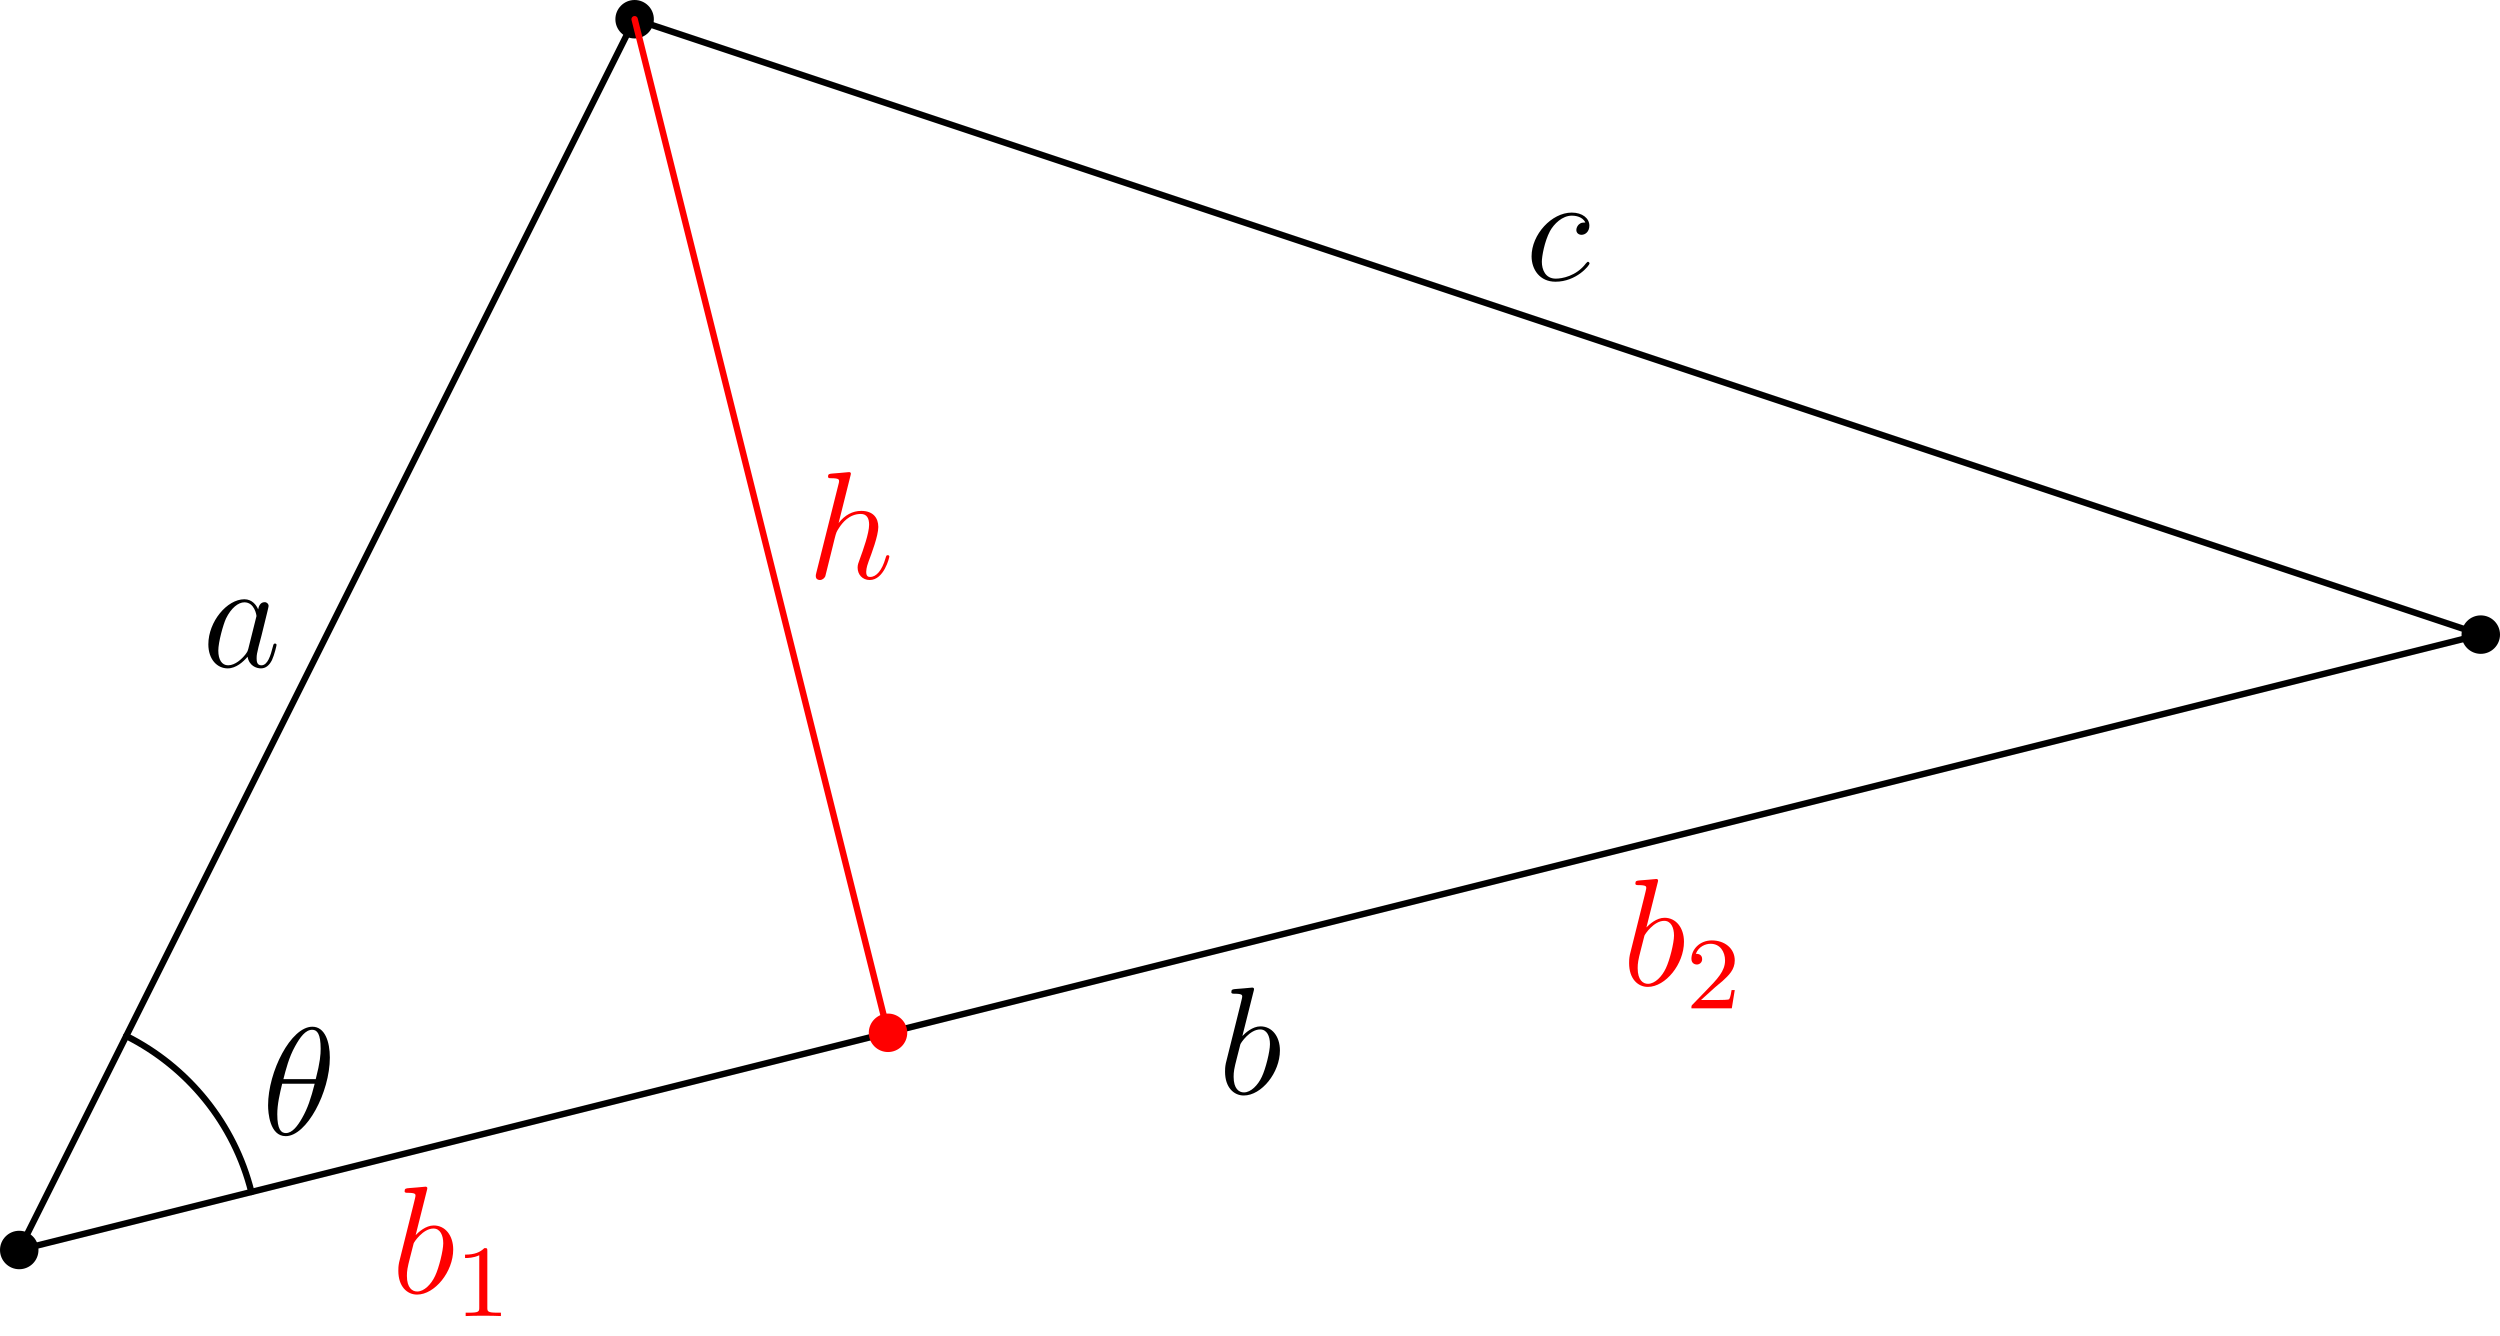
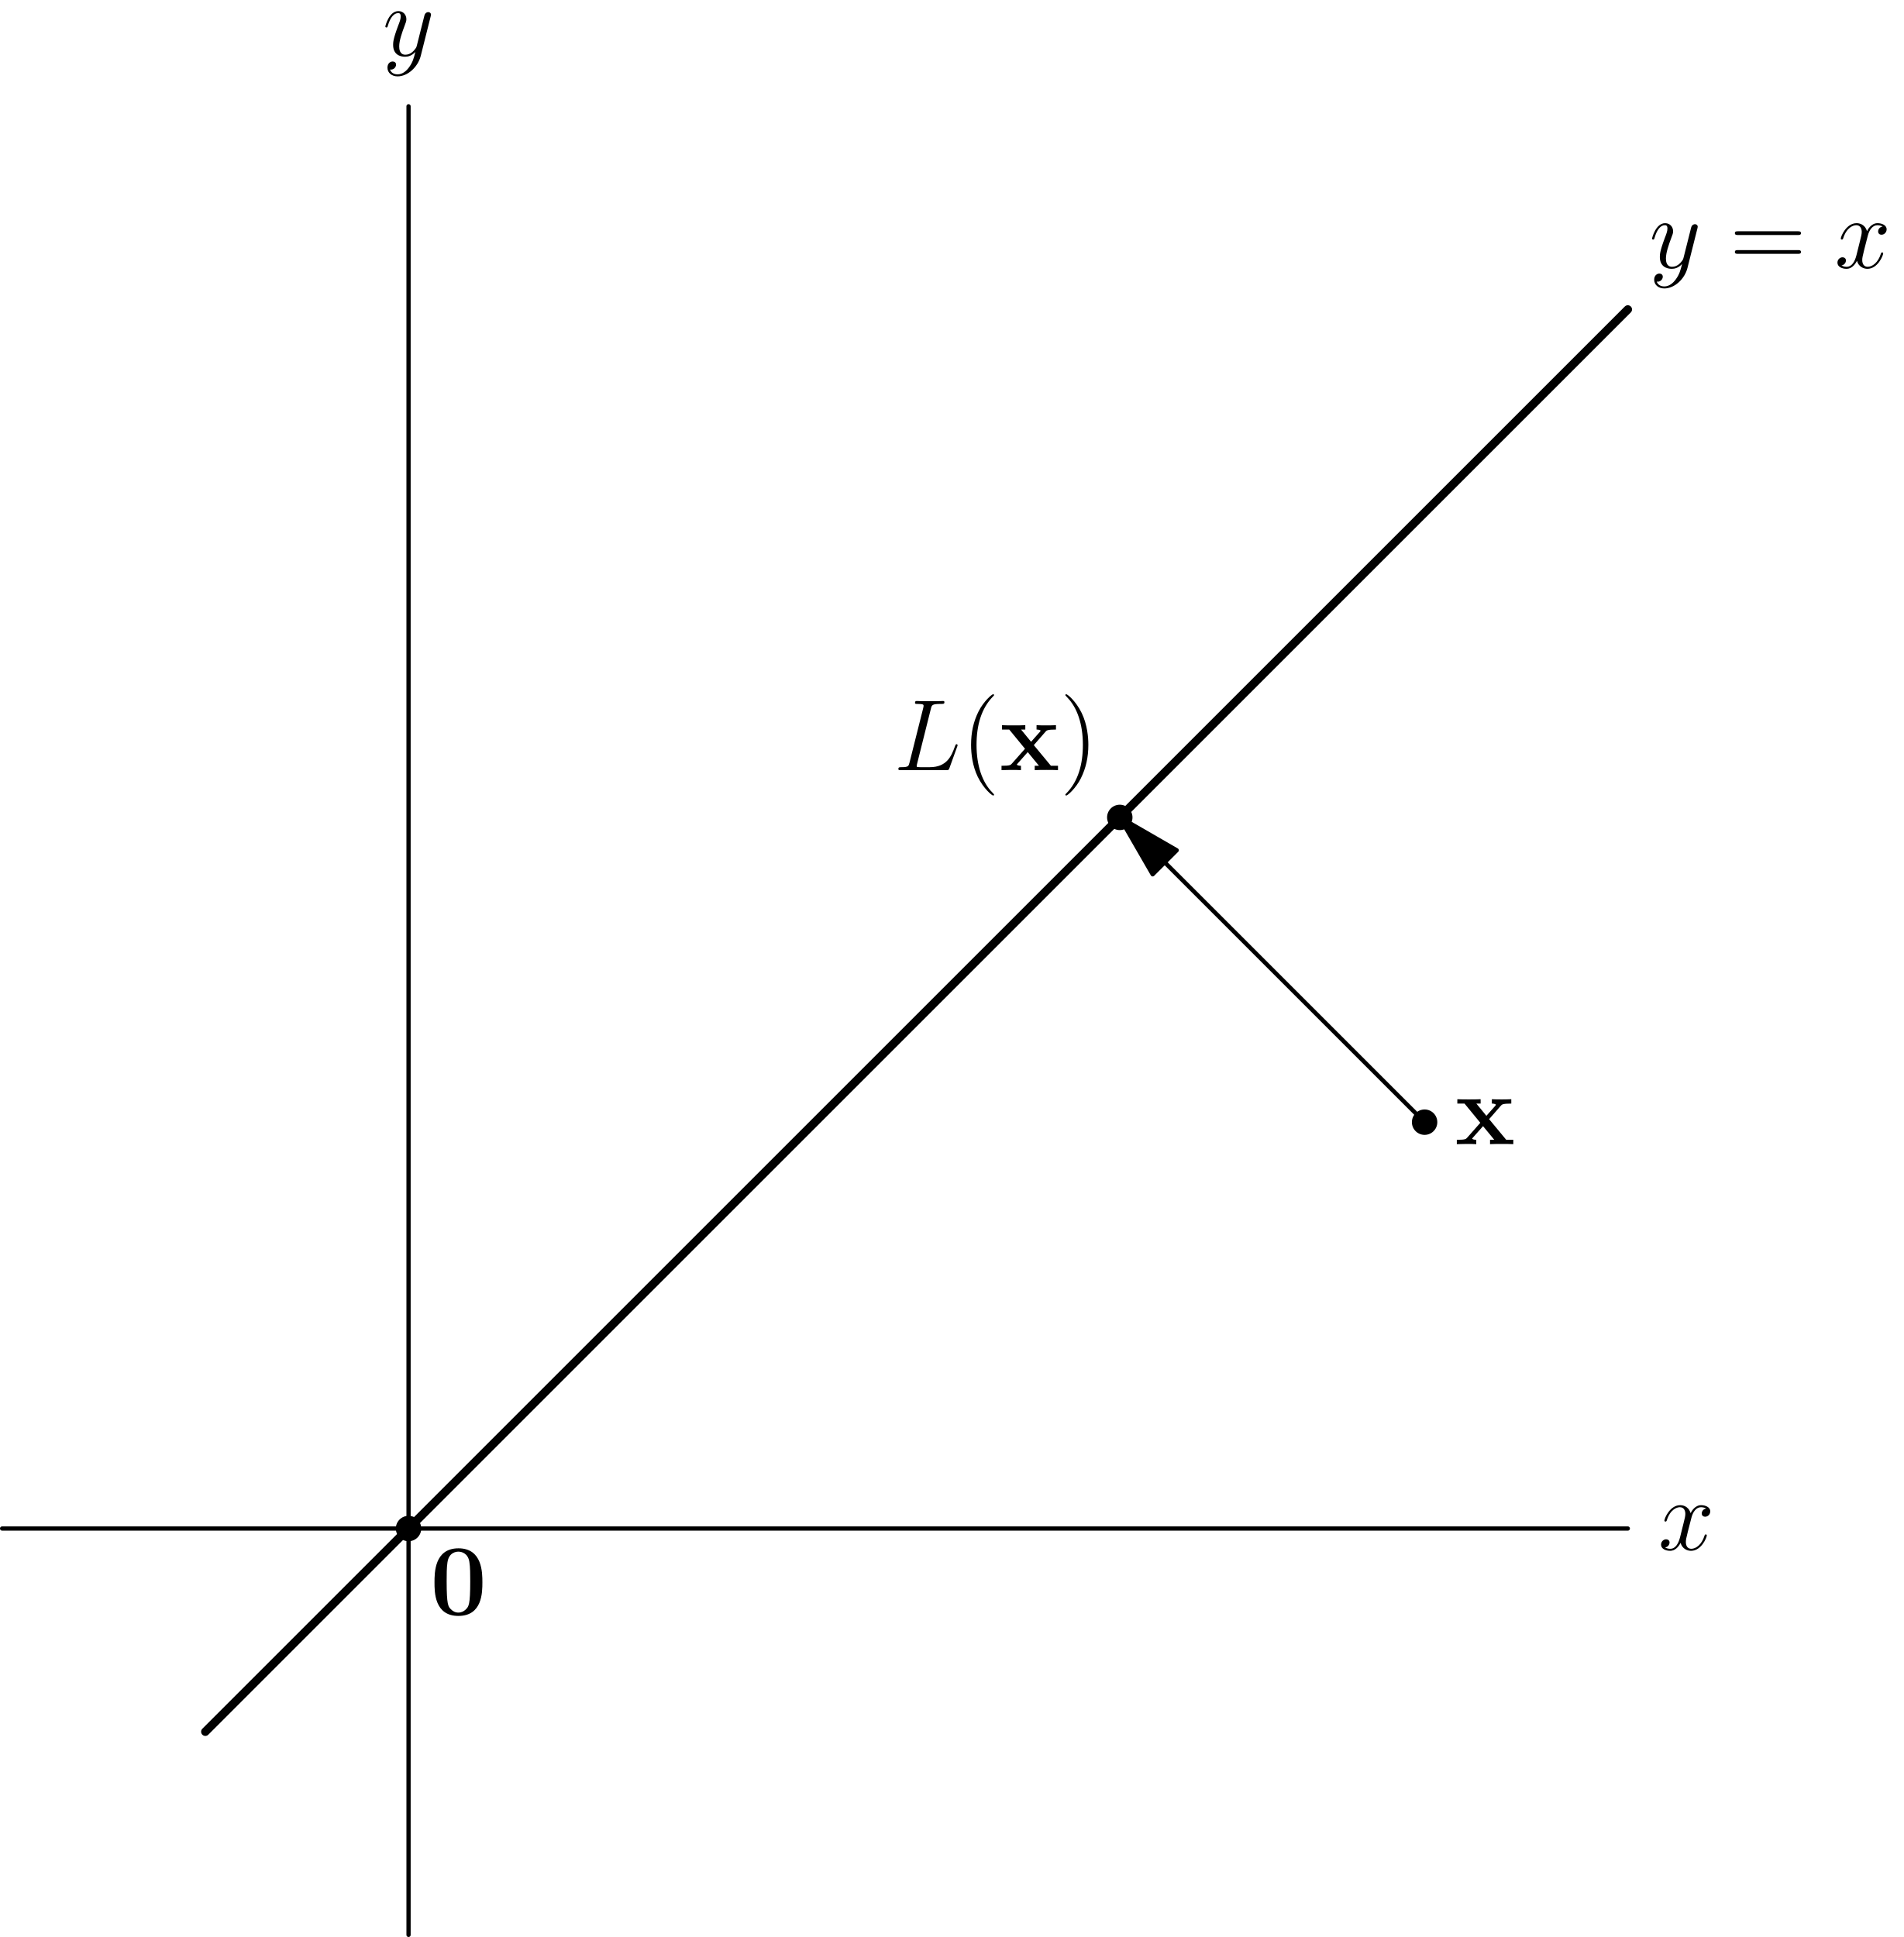
- <svg xmlns="http://www.w3.org/2000/svg" xmlns:xlink="http://www.w3.org/1999/xlink" version="1.1" width="195pt" height="104.207pt" viewBox="56.409 53.858 195 104.207">
+ <svg xmlns="http://www.w3.org/2000/svg" xmlns:xlink="http://www.w3.org/1999/xlink" version="1.1" width="224.817pt" height="228.804pt" viewBox="56.409 53.858 224.817 228.804">
  <defs>
-     <path id="g1-49" d="M2.503-5.077C2.503-5.292 2.487-5.3 2.271-5.3C1.945-4.981 1.522-4.79 .765-4.79V-4.527C.98-4.527 1.411-4.527 1.873-4.742V-.654C1.873-.359 1.849-.263 1.092-.263H.813V0C1.14-.024 1.825-.024 2.184-.024S3.236-.024 3.563 0V-.263H3.284C2.527-.263 2.503-.359 2.503-.654V-5.077Z" />
-     <path id="g1-50" d="M2.248-1.626C2.375-1.745 2.71-2.008 2.837-2.12C3.332-2.574 3.802-3.013 3.802-3.738C3.802-4.686 3.005-5.3 2.008-5.3C1.052-5.3 .422-4.575 .422-3.866C.422-3.475 .733-3.419 .845-3.419C1.012-3.419 1.259-3.539 1.259-3.842C1.259-4.256 .861-4.256 .765-4.256C.996-4.838 1.53-5.037 1.921-5.037C2.662-5.037 3.045-4.407 3.045-3.738C3.045-2.909 2.463-2.303 1.522-1.339L.518-.303C.422-.215 .422-.199 .422 0H3.571L3.802-1.427H3.555C3.531-1.267 3.467-.869 3.371-.717C3.324-.654 2.718-.654 2.59-.654H1.172L2.248-1.626Z" />
-     <path id="g0-18" d="M5.296-6.013C5.296-7.233 4.914-8.416 3.933-8.416C2.26-8.416 .478-4.914 .478-2.283C.478-1.733 .598 .12 1.853 .12C3.479 .12 5.296-3.3 5.296-6.013ZM1.674-4.328C1.853-5.033 2.104-6.037 2.582-6.886C2.977-7.603 3.395-8.177 3.921-8.177C4.316-8.177 4.579-7.843 4.579-6.695C4.579-6.265 4.543-5.667 4.196-4.328H1.674ZM4.113-3.969C3.814-2.798 3.563-2.044 3.132-1.291C2.786-.681 2.367-.12 1.865-.12C1.494-.12 1.196-.406 1.196-1.59C1.196-2.367 1.387-3.18 1.578-3.969H4.113Z" />
-     <path id="g0-97" d="M3.599-1.423C3.539-1.219 3.539-1.196 3.371-.968C3.108-.634 2.582-.12 2.02-.12C1.53-.12 1.255-.562 1.255-1.267C1.255-1.925 1.626-3.264 1.853-3.766C2.26-4.603 2.821-5.033 3.288-5.033C4.077-5.033 4.232-4.053 4.232-3.957C4.232-3.945 4.196-3.79 4.184-3.766L3.599-1.423ZM4.364-4.483C4.232-4.794 3.909-5.272 3.288-5.272C1.937-5.272 .478-3.527 .478-1.757C.478-.574 1.172 .12 1.985 .12C2.642 .12 3.204-.395 3.539-.789C3.658-.084 4.22 .12 4.579 .12S5.224-.096 5.44-.526C5.631-.933 5.798-1.662 5.798-1.71C5.798-1.769 5.75-1.817 5.679-1.817C5.571-1.817 5.559-1.757 5.511-1.578C5.332-.873 5.105-.12 4.615-.12C4.268-.12 4.244-.43 4.244-.669C4.244-.944 4.28-1.076 4.388-1.542C4.471-1.841 4.531-2.104 4.627-2.451C5.069-4.244 5.177-4.674 5.177-4.746C5.177-4.914 5.045-5.045 4.866-5.045C4.483-5.045 4.388-4.627 4.364-4.483Z" />
-     <path id="g0-98" d="M2.762-7.998C2.774-8.046 2.798-8.118 2.798-8.177C2.798-8.297 2.678-8.297 2.654-8.297C2.642-8.297 2.212-8.261 1.997-8.237C1.793-8.225 1.614-8.201 1.399-8.189C1.112-8.165 1.028-8.153 1.028-7.938C1.028-7.819 1.148-7.819 1.267-7.819C1.877-7.819 1.877-7.711 1.877-7.592C1.877-7.508 1.781-7.161 1.733-6.946L1.447-5.798C1.327-5.32 .646-2.606 .598-2.391C.538-2.092 .538-1.889 .538-1.733C.538-.514 1.219 .12 1.997 .12C3.383 .12 4.818-1.662 4.818-3.395C4.818-4.495 4.196-5.272 3.3-5.272C2.678-5.272 2.116-4.758 1.889-4.519L2.762-7.998ZM2.008-.12C1.626-.12 1.207-.406 1.207-1.339C1.207-1.733 1.243-1.961 1.459-2.798C1.494-2.953 1.686-3.718 1.733-3.873C1.757-3.969 2.463-5.033 3.276-5.033C3.802-5.033 4.041-4.507 4.041-3.885C4.041-3.312 3.706-1.961 3.407-1.339C3.108-.693 2.558-.12 2.008-.12Z" />
-     <path id="g0-99" d="M4.674-4.495C4.447-4.495 4.34-4.495 4.172-4.352C4.101-4.292 3.969-4.113 3.969-3.921C3.969-3.682 4.148-3.539 4.376-3.539C4.663-3.539 4.985-3.778 4.985-4.256C4.985-4.83 4.435-5.272 3.61-5.272C2.044-5.272 .478-3.563 .478-1.865C.478-.825 1.124 .12 2.343 .12C3.969 .12 4.997-1.148 4.997-1.303C4.997-1.375 4.926-1.435 4.878-1.435C4.842-1.435 4.83-1.423 4.722-1.315C3.957-.299 2.821-.12 2.367-.12C1.542-.12 1.279-.837 1.279-1.435C1.279-1.853 1.482-3.013 1.913-3.826C2.224-4.388 2.869-5.033 3.622-5.033C3.778-5.033 4.435-5.009 4.674-4.495Z" />
-     <path id="g0-104" d="M3.359-7.998C3.371-8.046 3.395-8.118 3.395-8.177C3.395-8.297 3.276-8.297 3.252-8.297C3.24-8.297 2.654-8.249 2.594-8.237C2.391-8.225 2.212-8.201 1.997-8.189C1.698-8.165 1.614-8.153 1.614-7.938C1.614-7.819 1.71-7.819 1.877-7.819C2.463-7.819 2.475-7.711 2.475-7.592C2.475-7.52 2.451-7.424 2.439-7.388L.705-.466C.658-.287 .658-.263 .658-.191C.658 .072 .861 .12 .98 .12C1.184 .12 1.339-.036 1.399-.167L1.937-2.331C1.997-2.594 2.068-2.845 2.128-3.108C2.26-3.61 2.26-3.622 2.487-3.969S3.252-5.033 4.172-5.033C4.651-5.033 4.818-4.674 4.818-4.196C4.818-3.527 4.352-2.224 4.089-1.506C3.981-1.219 3.921-1.064 3.921-.849C3.921-.311 4.292 .12 4.866 .12C5.978 .12 6.396-1.638 6.396-1.71C6.396-1.769 6.348-1.817 6.276-1.817C6.169-1.817 6.157-1.781 6.097-1.578C5.822-.622 5.38-.12 4.902-.12C4.782-.12 4.591-.132 4.591-.514C4.591-.825 4.734-1.207 4.782-1.339C4.997-1.913 5.535-3.324 5.535-4.017C5.535-4.734 5.117-5.272 4.208-5.272C3.527-5.272 2.929-4.949 2.439-4.328L3.359-7.998Z" />
+     <path id="g2-40" d="M3.885 2.905C3.885 2.869 3.885 2.845 3.682 2.642C2.487 1.435 1.817-.538 1.817-2.977C1.817-5.296 2.379-7.293 3.766-8.703C3.885-8.811 3.885-8.835 3.885-8.871C3.885-8.942 3.826-8.966 3.778-8.966C3.622-8.966 2.642-8.106 2.056-6.934C1.447-5.727 1.172-4.447 1.172-2.977C1.172-1.913 1.339-.49 1.961 .789C2.666 2.224 3.646 3.001 3.778 3.001C3.826 3.001 3.885 2.977 3.885 2.905Z" />
+     <path id="g2-41" d="M3.371-2.977C3.371-3.885 3.252-5.368 2.582-6.755C1.877-8.189 .897-8.966 .765-8.966C.717-8.966 .658-8.942 .658-8.871C.658-8.835 .658-8.811 .861-8.608C2.056-7.4 2.726-5.428 2.726-2.989C2.726-.669 2.164 1.327 .777 2.738C.658 2.845 .658 2.869 .658 2.905C.658 2.977 .717 3.001 .765 3.001C.921 3.001 1.901 2.14 2.487 .968C3.096-.251 3.371-1.542 3.371-2.977Z" />
+     <path id="g2-61" d="M8.07-3.873C8.237-3.873 8.452-3.873 8.452-4.089C8.452-4.316 8.249-4.316 8.07-4.316H1.028C.861-4.316 .646-4.316 .646-4.101C.646-3.873 .849-3.873 1.028-3.873H8.07ZM8.07-1.65C8.237-1.65 8.452-1.65 8.452-1.865C8.452-2.092 8.249-2.092 8.07-2.092H1.028C.861-2.092 .646-2.092 .646-1.877C.646-1.65 .849-1.65 1.028-1.65H8.07Z" />
+     <path id="g1-76" d="M4.388-7.245C4.495-7.699 4.531-7.819 5.583-7.819C5.906-7.819 5.99-7.819 5.99-8.046C5.99-8.165 5.858-8.165 5.81-8.165C5.571-8.165 5.296-8.141 5.057-8.141H3.455C3.228-8.141 2.965-8.165 2.738-8.165C2.642-8.165 2.511-8.165 2.511-7.938C2.511-7.819 2.618-7.819 2.798-7.819C3.527-7.819 3.527-7.723 3.527-7.592C3.527-7.568 3.527-7.496 3.479-7.317L1.865-.885C1.757-.466 1.733-.347 .897-.347C.669-.347 .55-.347 .55-.132C.55 0 .622 0 .861 0H6.217C6.48 0 6.492-.012 6.575-.227L7.496-2.774C7.52-2.833 7.544-2.905 7.544-2.941C7.544-3.013 7.484-3.061 7.424-3.061C7.412-3.061 7.352-3.061 7.329-3.013C7.305-3.001 7.305-2.977 7.209-2.75C6.826-1.698 6.288-.347 4.268-.347H3.12C2.953-.347 2.929-.347 2.857-.359C2.726-.371 2.714-.395 2.714-.49C2.714-.574 2.738-.646 2.762-.753L4.388-7.245Z" />
+     <path id="g1-120" d="M5.667-4.878C5.284-4.806 5.141-4.519 5.141-4.292C5.141-4.005 5.368-3.909 5.535-3.909C5.894-3.909 6.145-4.22 6.145-4.543C6.145-5.045 5.571-5.272 5.069-5.272C4.34-5.272 3.933-4.555 3.826-4.328C3.551-5.224 2.809-5.272 2.594-5.272C1.375-5.272 .729-3.706 .729-3.443C.729-3.395 .777-3.335 .861-3.335C.956-3.335 .98-3.407 1.004-3.455C1.411-4.782 2.212-5.033 2.558-5.033C3.096-5.033 3.204-4.531 3.204-4.244C3.204-3.981 3.132-3.706 2.989-3.132L2.582-1.494C2.403-.777 2.056-.12 1.423-.12C1.363-.12 1.064-.12 .813-.275C1.243-.359 1.339-.717 1.339-.861C1.339-1.1 1.16-1.243 .933-1.243C.646-1.243 .335-.992 .335-.61C.335-.108 .897 .12 1.411 .12C1.985 .12 2.391-.335 2.642-.825C2.833-.12 3.431 .12 3.873 .12C5.093 .12 5.738-1.447 5.738-1.71C5.738-1.769 5.691-1.817 5.619-1.817C5.511-1.817 5.499-1.757 5.464-1.662C5.141-.61 4.447-.12 3.909-.12C3.491-.12 3.264-.43 3.264-.921C3.264-1.184 3.312-1.375 3.503-2.164L3.921-3.79C4.101-4.507 4.507-5.033 5.057-5.033C5.081-5.033 5.416-5.033 5.667-4.878Z" />
+     <path id="g1-121" d="M3.144 1.339C2.821 1.793 2.355 2.2 1.769 2.2C1.626 2.2 1.052 2.176 .873 1.626C.909 1.638 .968 1.638 .992 1.638C1.351 1.638 1.59 1.327 1.59 1.052S1.363 .681 1.184 .681C.992 .681 .574 .825 .574 1.411C.574 2.02 1.088 2.439 1.769 2.439C2.965 2.439 4.172 1.339 4.507 .012L5.679-4.651C5.691-4.71 5.715-4.782 5.715-4.854C5.715-5.033 5.571-5.153 5.392-5.153C5.284-5.153 5.033-5.105 4.937-4.746L4.053-1.231C3.993-1.016 3.993-.992 3.897-.861C3.658-.526 3.264-.12 2.69-.12C2.02-.12 1.961-.777 1.961-1.1C1.961-1.781 2.283-2.702 2.606-3.563C2.738-3.909 2.809-4.077 2.809-4.316C2.809-4.818 2.451-5.272 1.865-5.272C.765-5.272 .323-3.539 .323-3.443C.323-3.395 .371-3.335 .454-3.335C.562-3.335 .574-3.383 .622-3.551C.909-4.555 1.363-5.033 1.829-5.033C1.937-5.033 2.14-5.033 2.14-4.639C2.14-4.328 2.008-3.981 1.829-3.527C1.243-1.961 1.243-1.566 1.243-1.279C1.243-.143 2.056 .12 2.654 .12C3.001 .12 3.431 .012 3.85-.43L3.862-.418C3.682 .287 3.563 .753 3.144 1.339Z" />
+     <path id="g0-48" d="M6.181-3.814C6.181-4.961 6.181-7.843 3.359-7.843C.526-7.843 .526-4.973 .526-3.814C.526-2.666 .526 .143 3.347 .143S6.181-2.63 6.181-3.814ZM3.359-.251C2.977-.251 2.69-.406 2.451-.658C2.152-.956 1.961-1.148 1.961-3.957C1.961-4.794 1.961-5.559 2.056-6.181C2.224-7.364 3.084-7.448 3.347-7.448C3.73-7.448 4.471-7.269 4.639-6.265C4.746-5.655 4.746-4.686 4.746-3.957C4.746-1.136 4.567-.968 4.208-.61C3.969-.371 3.646-.251 3.359-.251Z" />
+     <path id="g0-120" d="M4.029-2.953L5.416-4.543C5.547-4.698 5.655-4.794 6.647-4.794V-5.308C5.978-5.284 5.954-5.284 5.547-5.284C5.2-5.284 4.686-5.284 4.352-5.308V-4.794C4.579-4.794 4.83-4.734 4.83-4.651C4.83-4.627 4.77-4.543 4.746-4.519L3.706-3.347L2.523-4.794H3.025V-5.308C2.75-5.284 1.937-5.284 1.614-5.284C1.255-5.284 .61-5.284 .275-5.308V-4.794H1.124L2.989-2.523L1.435-.765C1.291-.598 1.207-.514 .215-.514V0C.933-.024 .956-.024 1.327-.024C1.674-.024 2.176-.024 2.511 0V-.514C2.283-.514 2.032-.574 2.032-.658C2.032-.669 2.032-.681 2.116-.777L3.312-2.128L4.639-.514H4.136V0C4.423-.024 5.224-.024 5.559-.024C5.918-.024 6.551-.024 6.886 0V-.514H6.049L4.029-2.953Z" />
  </defs>
  <g id="page1">
-     <g transform="matrix(0.996264 0 0 0.996264 57.9094 151.358)">
-       <circle cx="192.72" cy="-48.18" fill="#000000" r="1.506" />
+     <g transform="matrix(0.996264 0 0 0.996264 104.659 234.412)">
+       <circle cx="120.45" cy="-48.18" fill="#000000" r="1.506" />
    </g>
-     <g transform="matrix(0.996264 0 0 0.996264 57.9094 151.358)">
-       <circle cx="48.18" cy="-96.36" fill="#000000" r="1.506" />
+     <g transform="matrix(0.996264 0 0 0.996264 104.659 234.412)">
+       <circle cx="84.315" cy="-84.315" fill="#000000" r="1.506" />
    </g>
-     <g transform="matrix(0.996264 0 0 0.996264 57.9094 151.358)">
+     <g transform="matrix(0.996264 0 0 0.996264 104.659 234.412)">
      <circle cx="0" cy="-0" fill="#000000" r="1.506" />
    </g>
-     <g transform="matrix(0.996264 0 0 0.996264 57.9094 151.358)">
-       <path d="M 192.72 -48.18L 48.18 -96.36L 0 0L 192.72 -48.18Z" fill="none" stroke="#000000" stroke-linecap="round" stroke-linejoin="round" stroke-miterlimit="10.037" stroke-width="0.502" />
+     <use x="107.199" y="244.593" xlink:href="#g0-48" />
+     <g transform="matrix(0.996264 0 0 0.996264 104.659 234.412)">
+       <path d="M -48.18 -0L 144.54 0" fill="none" stroke="#000000" stroke-linecap="round" stroke-linejoin="round" stroke-miterlimit="10.037" stroke-width="0.502" />
    </g>
-     <use x="72.182" y="105.872" xlink:href="#g0-97" />
-     <use x="151.425" y="139.187" xlink:href="#g0-98" />
-     <use x="175.394" y="75.712" xlink:href="#g0-99" />
-     <g transform="matrix(0.996264 0 0 0.996264 57.9094 151.358)">
-       <path d="M 18.174 -4.544C 16.84 -9.896 13.204 -14.338 8.378 -16.755" fill="none" stroke="#000000" stroke-linecap="round" stroke-linejoin="round" stroke-miterlimit="10.037" stroke-width="0.502" />
+     <use x="252.25" y="236.926" xlink:href="#g1-120" />
+     <g transform="matrix(0.996264 0 0 0.996264 104.659 234.412)">
+       <path d="M 0 48.18L 0 -168.63" fill="none" stroke="#000000" stroke-linecap="round" stroke-linejoin="round" stroke-miterlimit="10.037" stroke-width="0.502" />
    </g>
-     <use x="76.841" y="142.358" xlink:href="#g0-18" />
-     <g transform="matrix(0.996264 0 0 0.996264 57.9094 151.358)">
-       <circle cx="68.019" cy="-17.005" fill="#ff0000" r="1.506" />
+     <use x="101.595" y="60.441" xlink:href="#g1-121" />
+     <g transform="matrix(0.996264 0 0 0.996264 104.659 234.412)">
+       <path d="M -24.09 24.09L 144.54 -144.54" fill="none" stroke="#000000" stroke-linecap="round" stroke-linejoin="round" stroke-miterlimit="10.037" stroke-width="1" />
    </g>
-     <g transform="matrix(0.996264 0 0 0.996264 57.9094 151.358)">
-       <path d="M 48.18 -96.36L 68.019 -17.005" fill="none" stroke="#ff0000" stroke-linecap="round" stroke-linejoin="round" stroke-miterlimit="10.037" stroke-width="0.502" />
+     <use x="251.199" y="85.492" xlink:href="#g1-121" />
+     <use x="260.657" y="85.492" xlink:href="#g2-61" />
+     <use x="273.082" y="85.492" xlink:href="#g1-120" />
+     <g transform="matrix(0.996264 0 0 0.996264 104.659 234.412)">
+       <path d="M 89.638 -78.992L 120.45 -48.18" fill="none" stroke="#000000" stroke-linecap="round" stroke-linejoin="round" stroke-miterlimit="10.037" stroke-width="0.502" />
    </g>
-     <g fill="#f00">
-       <use x="119.382" y="98.979" xlink:href="#g0-104" />
-       <use x="86.941" y="154.716" xlink:href="#g0-98" />
-       <use x="91.918" y="156.51" xlink:href="#g1-49" />
-       <use x="182.941" y="130.716" xlink:href="#g0-98" />
-       <use x="187.918" y="132.51" xlink:href="#g1-50" />
+     <g transform="matrix(0.996264 0 0 0.996264 104.659 234.412)">
+       <path d="M 84.315 -84.315L 88.212 -77.566L 91.064 -80.418L 84.315 -84.315Z" fill="#000000" />
    </g>
+     <g transform="matrix(0.996264 0 0 0.996264 104.659 234.412)">
+       <path d="M 84.315 -84.315L 88.212 -77.566L 91.064 -80.418L 84.315 -84.315Z" fill="none" stroke="#000000" stroke-linecap="round" stroke-linejoin="round" stroke-miterlimit="10.037" stroke-width="0.502" />
+     </g>
+     <use x="161.96" y="144.827" xlink:href="#g1-76" />
+     <use x="169.924" y="144.827" xlink:href="#g2-40" />
+     <use x="174.476" y="144.827" xlink:href="#g0-120" />
+     <use x="181.575" y="144.827" xlink:href="#g2-41" />
+     <use x="228.25" y="189.009" xlink:href="#g0-120" />
  </g>
</svg>
